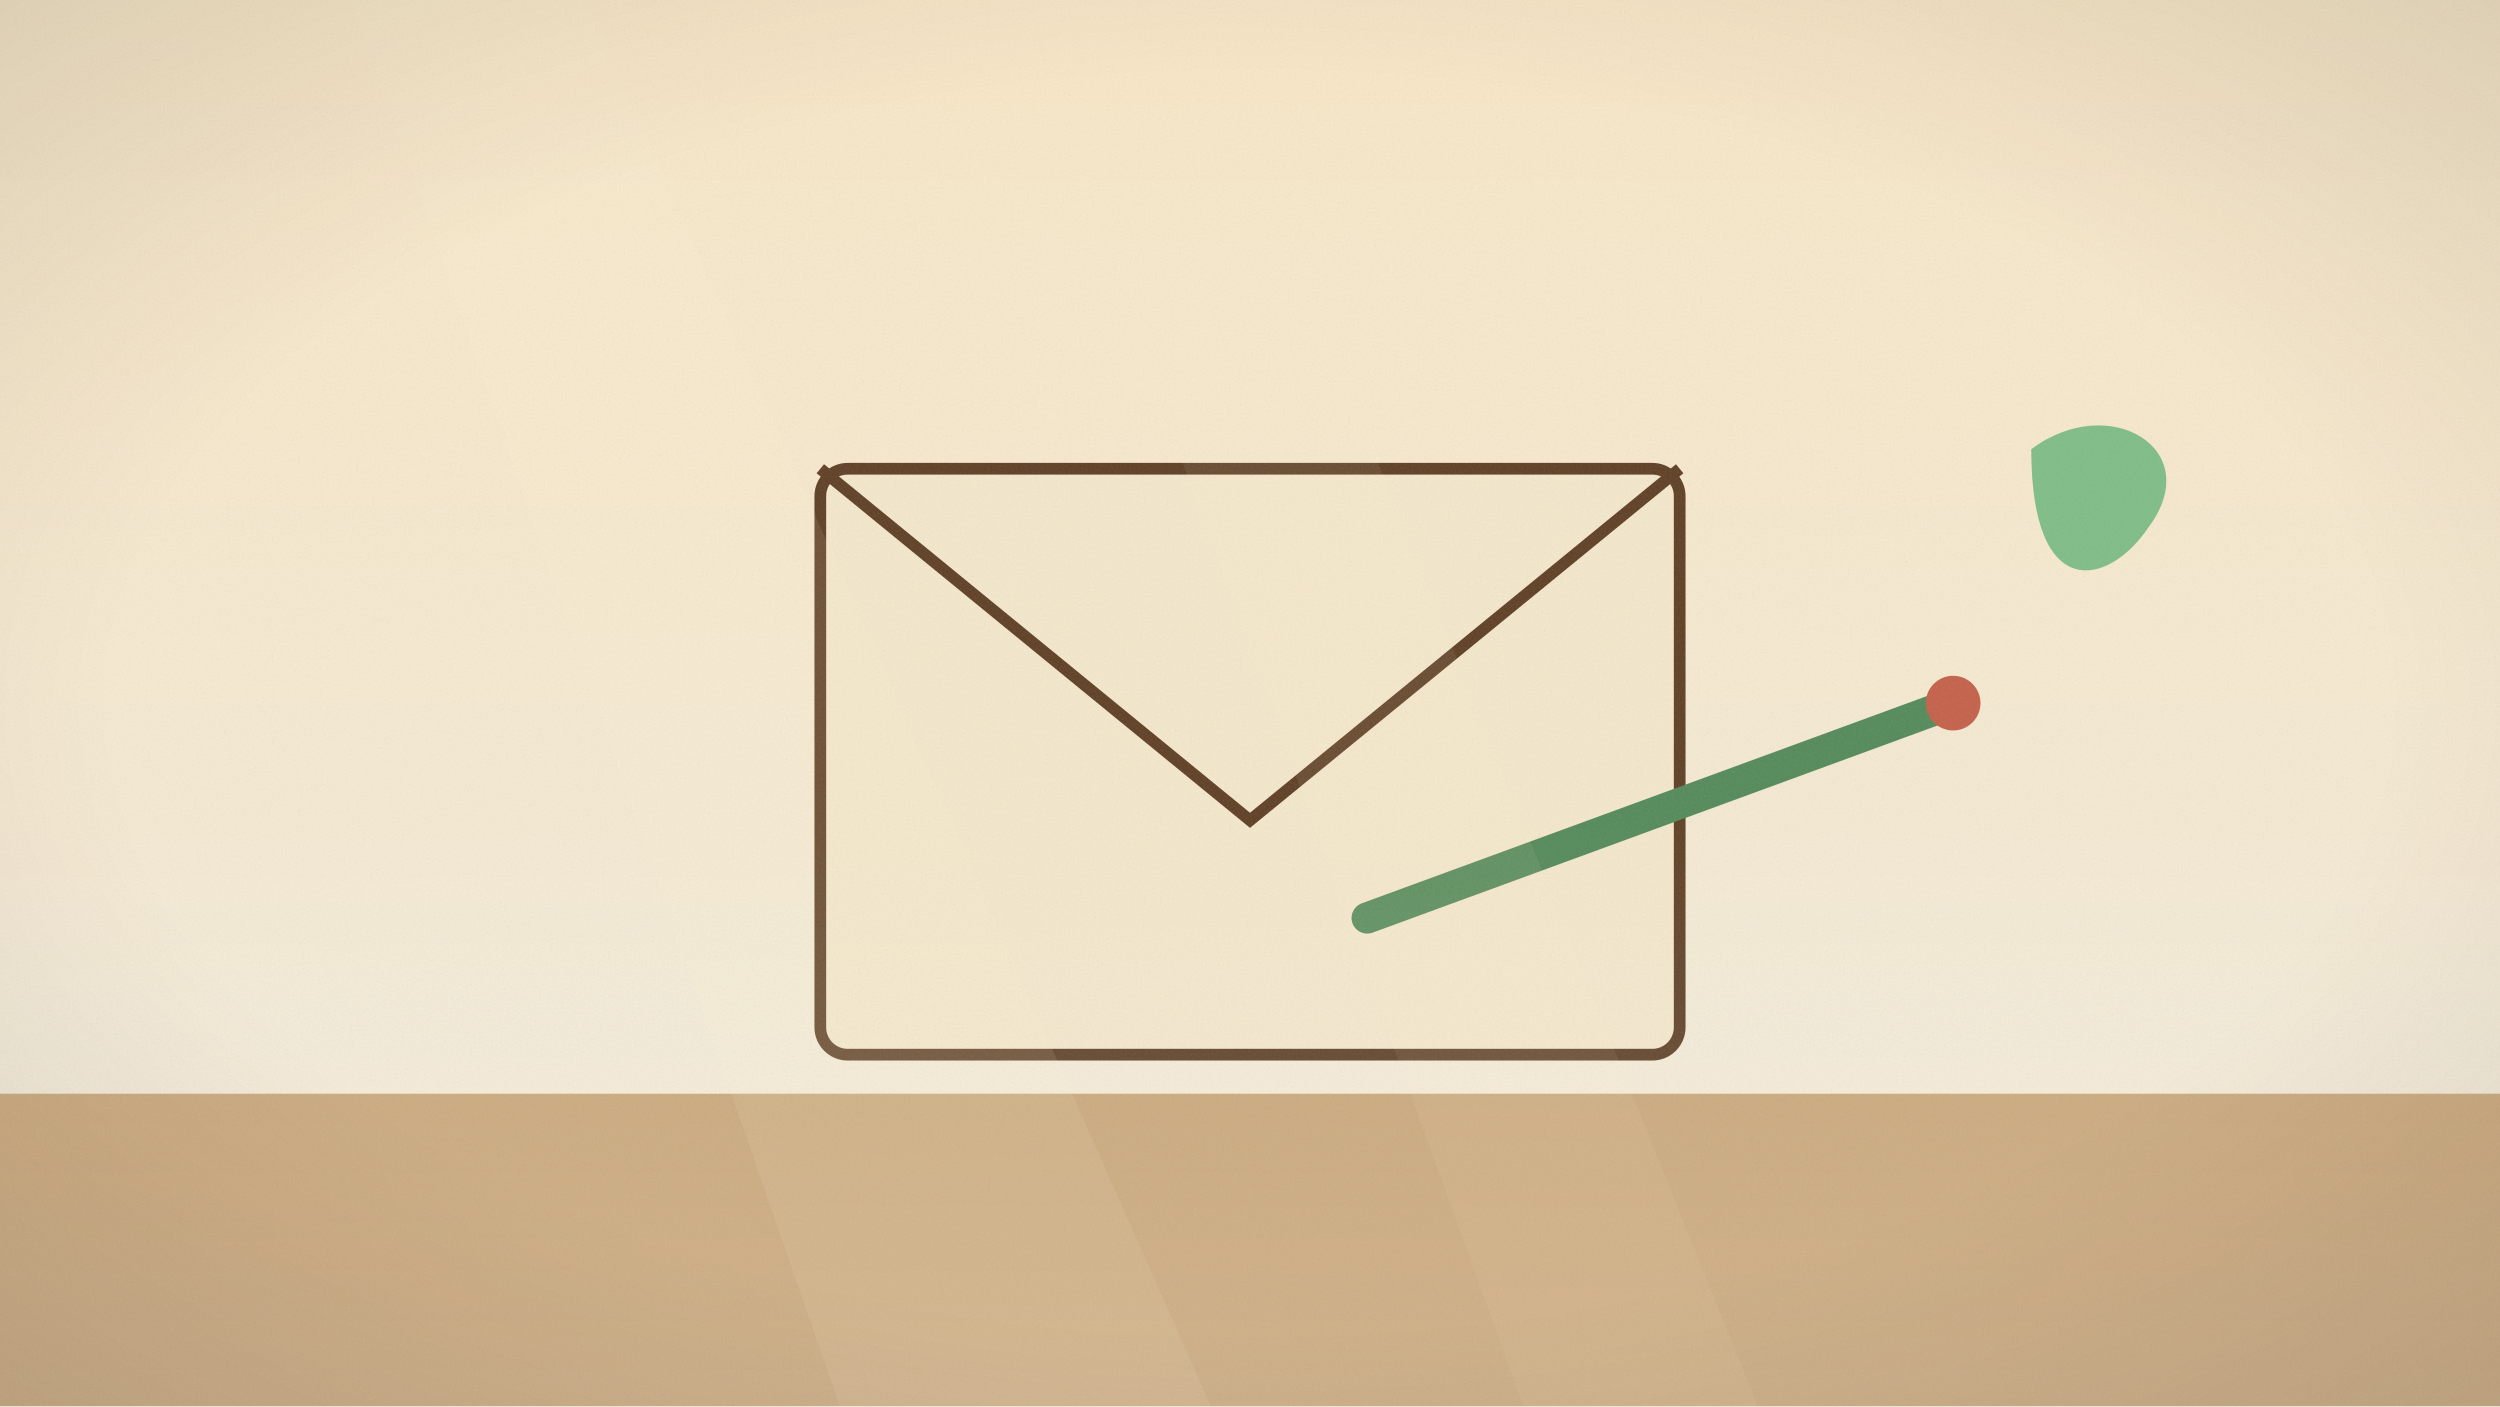
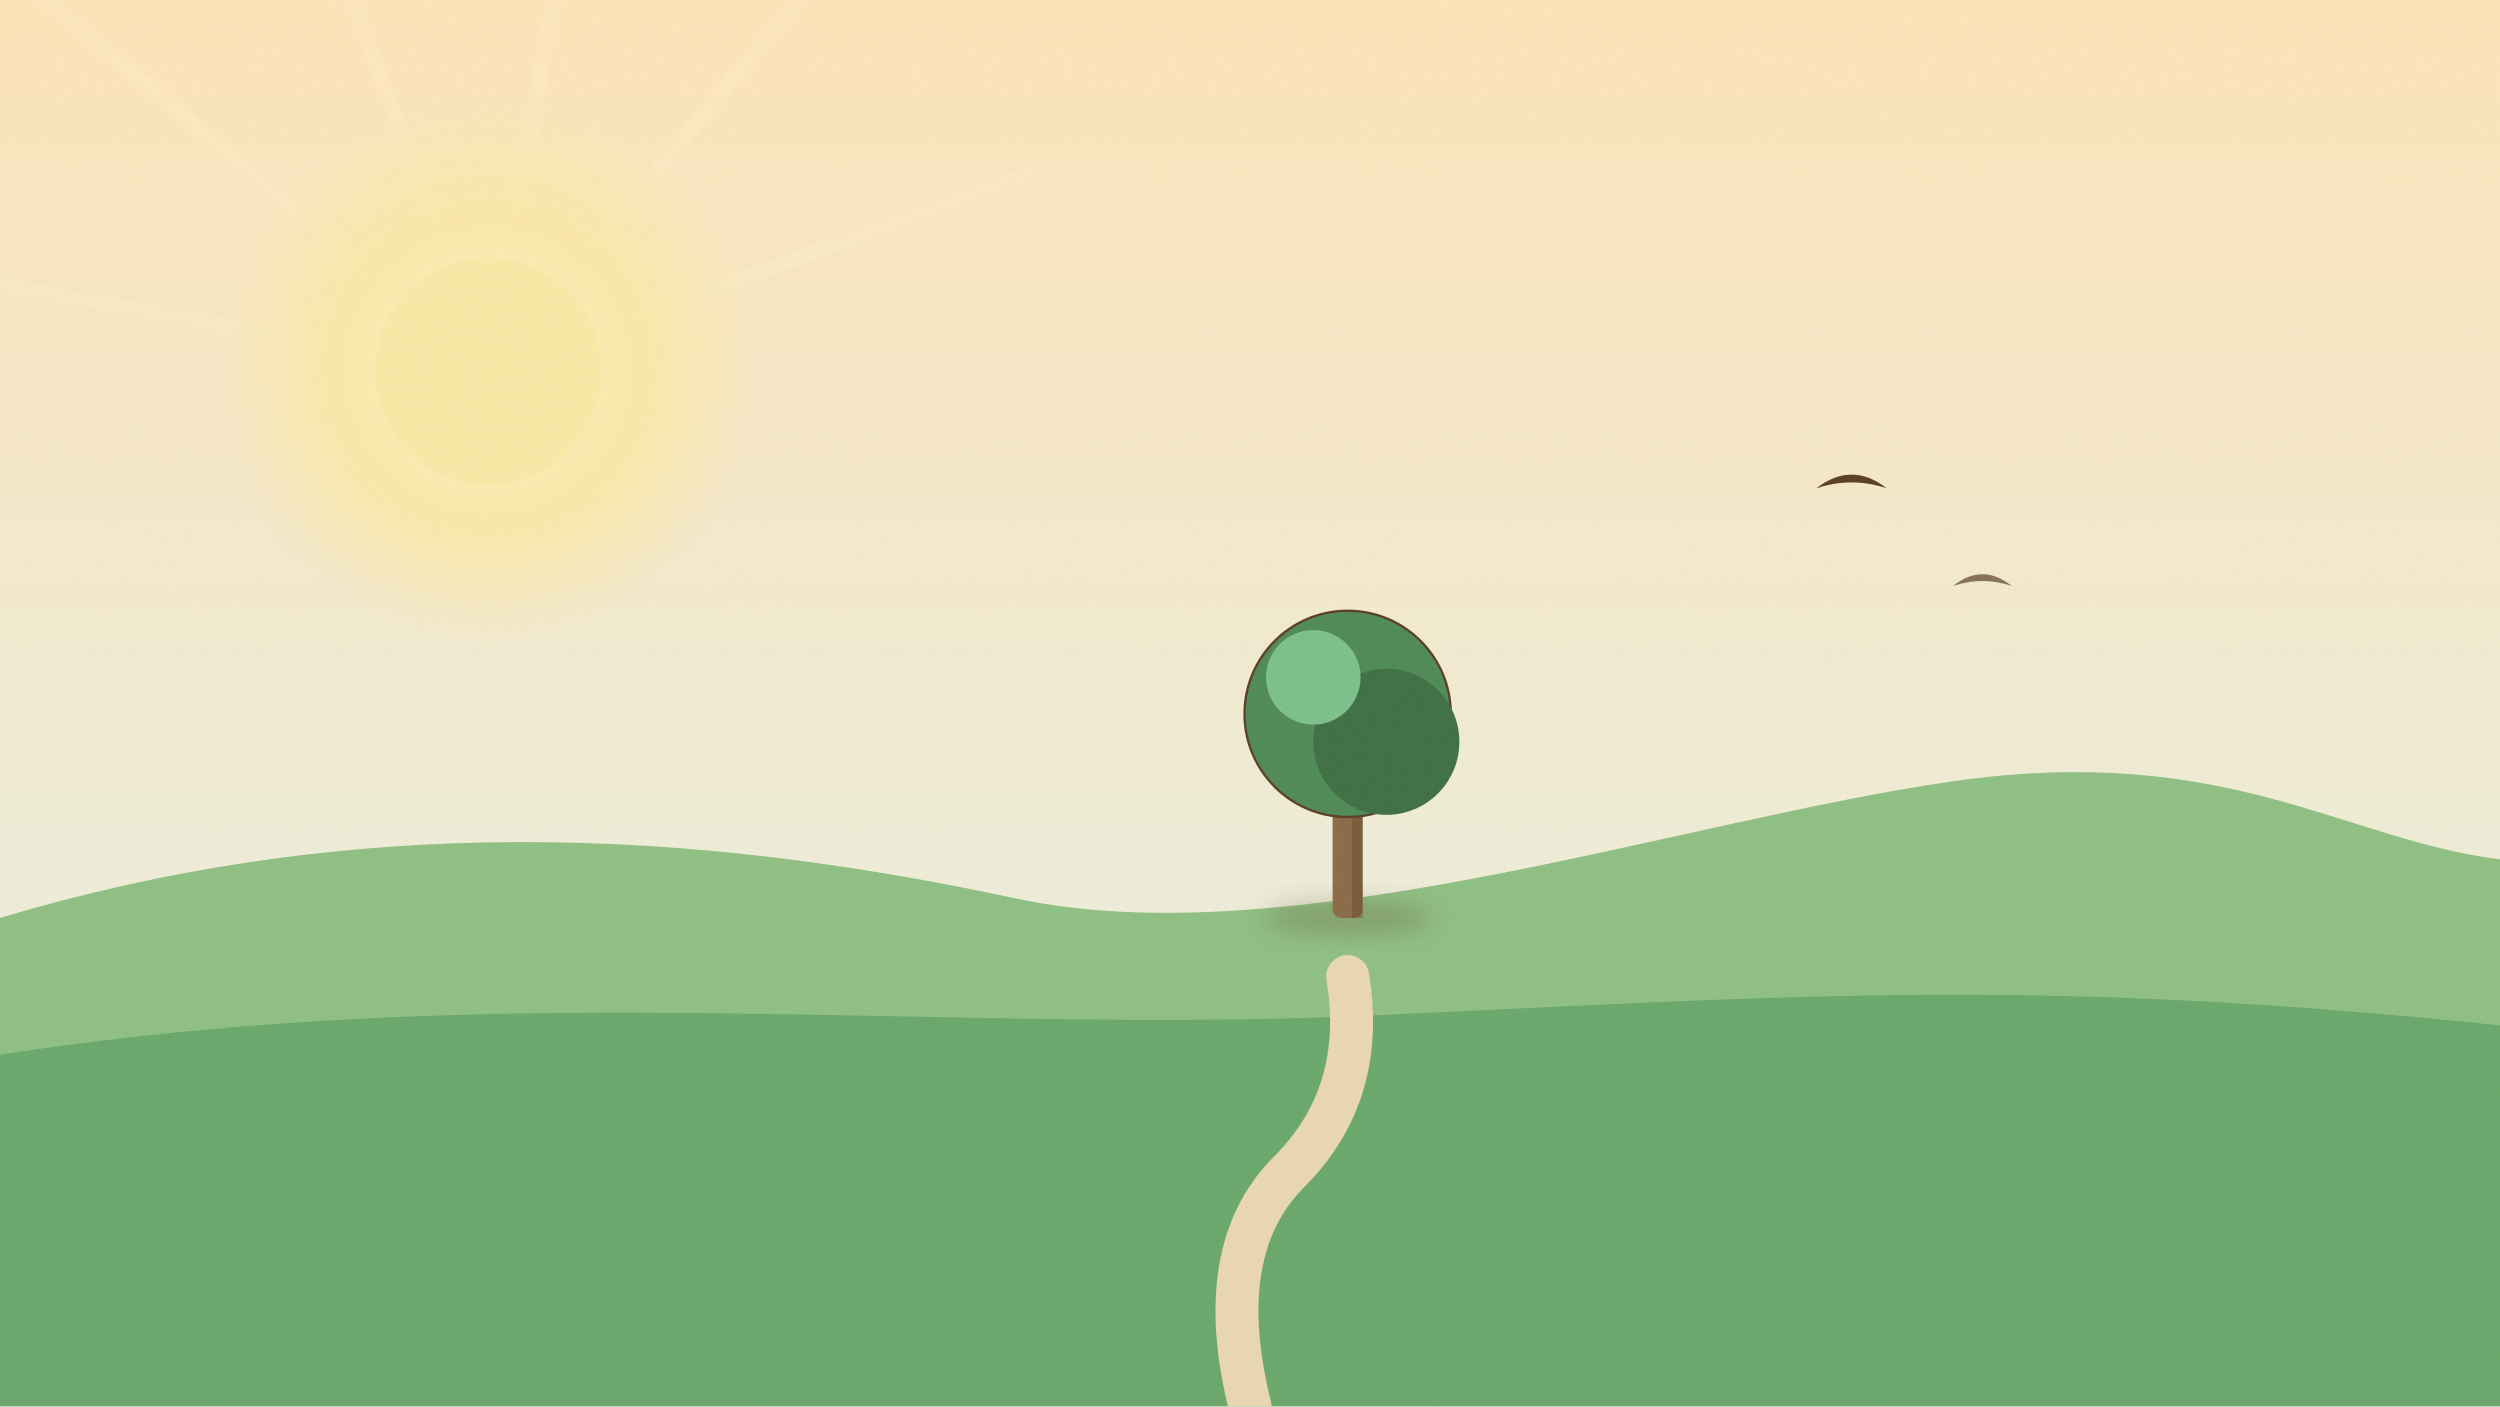
<svg xmlns="http://www.w3.org/2000/svg" viewBox="0 0 1280 720" preserveAspectRatio="xMidYMid slice" role="img" aria-hidden="true">
  <defs>
-     <linearGradient id="c" x1="0" y1="0" x2="0" y2="1">
-       <stop offset="0" stop-color="#fbeccd" />
-       <stop offset="1" stop-color="#f4f0e2" />
+     <linearGradient id="cl-animo" x1="0" y1="0" x2="0" y2="1">
+       <stop offset="0" stop-color="#fde3b8" />
+       <stop offset="1" stop-color="#e6f2ea" />
    </linearGradient>
+     <radialGradient id="so-animo">
+       <stop offset="0" stop-color="#fff6cf" />
+       <stop offset=".55" stop-color="#fbe8a6" />
+       <stop offset="1" stop-color="#fbe8a6" stop-opacity="0" />
+     </radialGradient>
    <filter id="gr-animo" x="0" y="0" width="100%" height="100%">
      <feTurbulence type="fractalNoise" baseFrequency=".9" numOctaves="2" seed="7" result="n" />
      <feColorMatrix type="saturate" values="0" in="n" result="g" />
      <feComponentTransfer in="g">
        <feFuncA type="table" tableValues="0 .10" />
      </feComponentTransfer>
    </filter>
    <filter id="sh-animo" x="-50%" y="-50%" width="200%" height="200%">
      <feGaussianBlur stdDeviation="6" />
    </filter>
  </defs>
-   <rect width="1280" height="720" fill="url(#c)" />
-   <rect x="0" y="560" width="1280" height="160" fill="#c9a77a" />
-   <rect x="420" y="240" width="440" height="300" rx="14" fill="#f6ecd2" stroke="#5a3d24" stroke-width="6" />
-   <path d="M420 240 640 420 860 240" fill="none" stroke="#5a3d24" stroke-width="6" />
-   <path d="M700 470 1000 360" stroke="#4f8a5b" stroke-width="16" stroke-linecap="round" />
-   <circle cx="1000" cy="360" r="14" fill="#c4604a" />
-   <path d="M1040 230c40-30 90 0 60 40-20 30-60 40-60-40z" fill="#7cc08a" />
-   <g data-mejora="1" aria-hidden="true">
-     <defs>
-       <linearGradient id="nb-animo" x1="0" y1="0" x2="0" y2="1">
-         <stop offset="0" stop-color="#ffffff" stop-opacity="0" />
-         <stop offset="1" stop-color="#ffffff" stop-opacity=".14" />
-       </linearGradient>
-       <radialGradient id="vi-animo" cx="50%" cy="50%" r="75%">
-         <stop offset=".6" stop-color="#000000" stop-opacity="0" />
-         <stop offset="1" stop-color="#000000" stop-opacity=".12" />
-       </radialGradient>
-     </defs>
-     <polygon points="180,0 300,0 620,720 430,720" fill="#fff6d6" opacity=".10" />
-     <polygon points="520,0 610,0 900,720 780,720" fill="#fff6d6" opacity=".07" />
-     <rect x="0" y="420" width="1280" height="300" fill="url(#nb-animo)" />
-     <rect width="1280" height="720" fill="url(#vi-animo)" />
-   </g>
-   <g data-mejora="2" aria-hidden="true">
-     <rect width="1280" height="720" fill="#c9893f" opacity=".05" />
-     <rect width="1280" height="720" filter="url(#gr-animo)" />
-   </g>
+   <rect width="1280" height="720" fill="url(#cl-animo)" />
+   <path d="M250 190 L-45 138" stroke="#fff3cf" stroke-width="8" opacity=".18" />
+   <path d="M250 190 L20 -3" stroke="#fff3cf" stroke-width="8" opacity=".18" />
+   <path d="M250 190 L147 -92" stroke="#fff3cf" stroke-width="8" opacity=".18" />
+   <path d="M250 190 L302 -105" stroke="#fff3cf" stroke-width="8" opacity=".18" />
+   <path d="M250 190 L443 -40" stroke="#fff3cf" stroke-width="8" opacity=".18" />
+   <path d="M250 190 L532 87" stroke="#fff3cf" stroke-width="8" opacity=".18" />
+   <circle cx="250" cy="190" r="139" fill="url(#so-animo)" />
+   <circle cx="250" cy="190" r="58" fill="#fbe8a6" />
+   <path d="M0 470C200 410 380 430 520 460S860 420 1000 400S1200 430 1280 440V720H0Z" fill="#8fbf82" />
+   <path d="M0 540C260 500 480 530 700 520S1040 500 1280 525V720H0Z" fill="#6aa86b" />
+   <path d="M640 720 Q620 640 660 600 Q700 560 690 500" stroke="#e9d7b0" stroke-width="22" fill="none" stroke-linecap="round" />
+   <ellipse cx="690.0" cy="470.0" rx="44.0" ry="8.8" fill="#5a3d24" opacity=".25" filter="url(#sh-animo)" />
+   <rect x="682.3" y="404.0" width="15.4" height="66.0" rx="4.4" fill="#8c6a46" />
+   <rect x="692.2" y="404.0" width="5.5" height="66.0" fill="#5a3d24" opacity=".35" />
+   <circle cx="690.0" cy="365.5" r="52.8" fill="#4f8a55" stroke="#5a3d24" stroke-width="1.2" />
+   <circle cx="709.8" cy="379.8" r="37.4" fill="#3f6f45" />
+   <circle cx="672.4" cy="346.8" r="24.2" fill="#7cc08a" />
+   <path d="M930 250 q18 -14 36 0 q-18 -6 -36 0Z" fill="#5a3d24" />
+   <path d="M1000 300 q15 -12 30 0 q-15 -5 -30 0Z" fill="#5a3d24" opacity=".7" />
+   <path d="M120 660 q-4 -14 2 -22 q2 10 4 0 q3 -12 8 -18 q-1 10 1 22 Z" fill="#6aa86b" opacity=".9" />
+   <path d="M300 660 q-4 -14 2 -22 q2 10 4 0 q3 -12 8 -18 q-1 10 1 22 Z" fill="#6aa86b" opacity=".9" />
+   <path d="M980 660 q-4 -14 2 -22 q2 10 4 0 q3 -12 8 -18 q-1 10 1 22 Z" fill="#6aa86b" opacity=".9" />
+   <path d="M1180 660 q-4 -14 2 -22 q2 10 4 0 q3 -12 8 -18 q-1 10 1 22 Z" fill="#6aa86b" opacity=".9" />
+   <rect width="1280" height="720" filter="url(#gr-animo)" opacity=".55" />
</svg>
